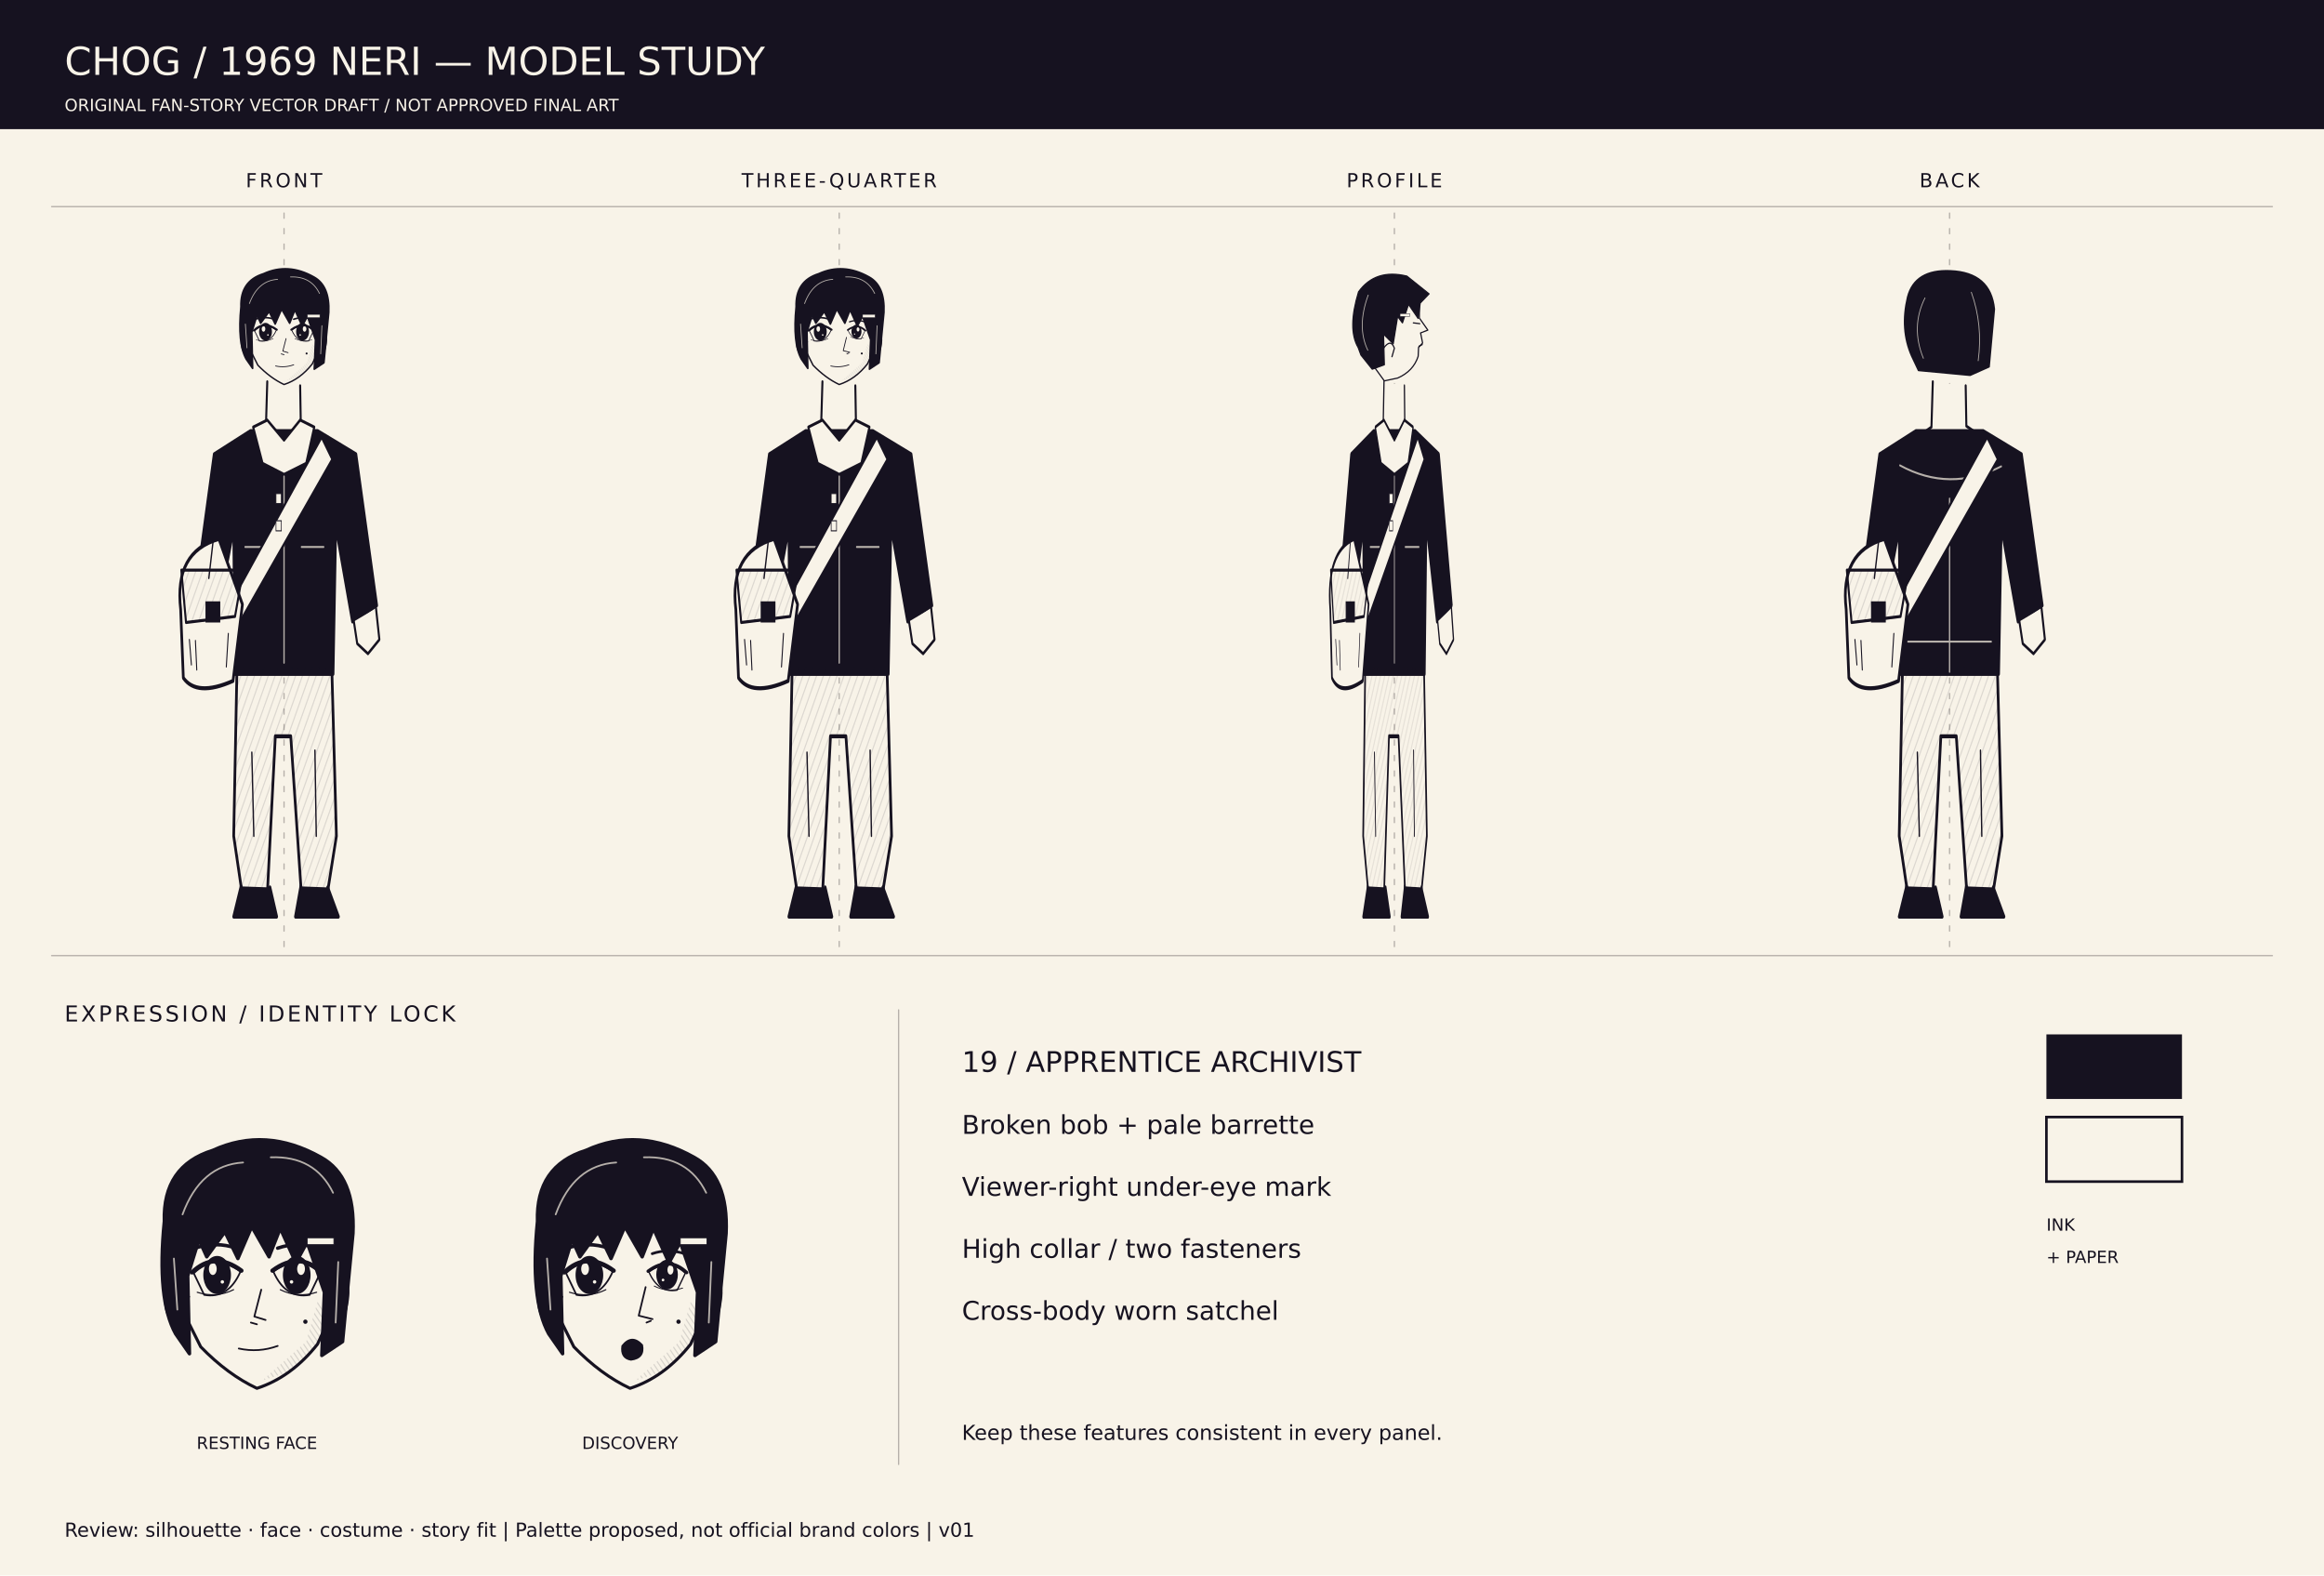
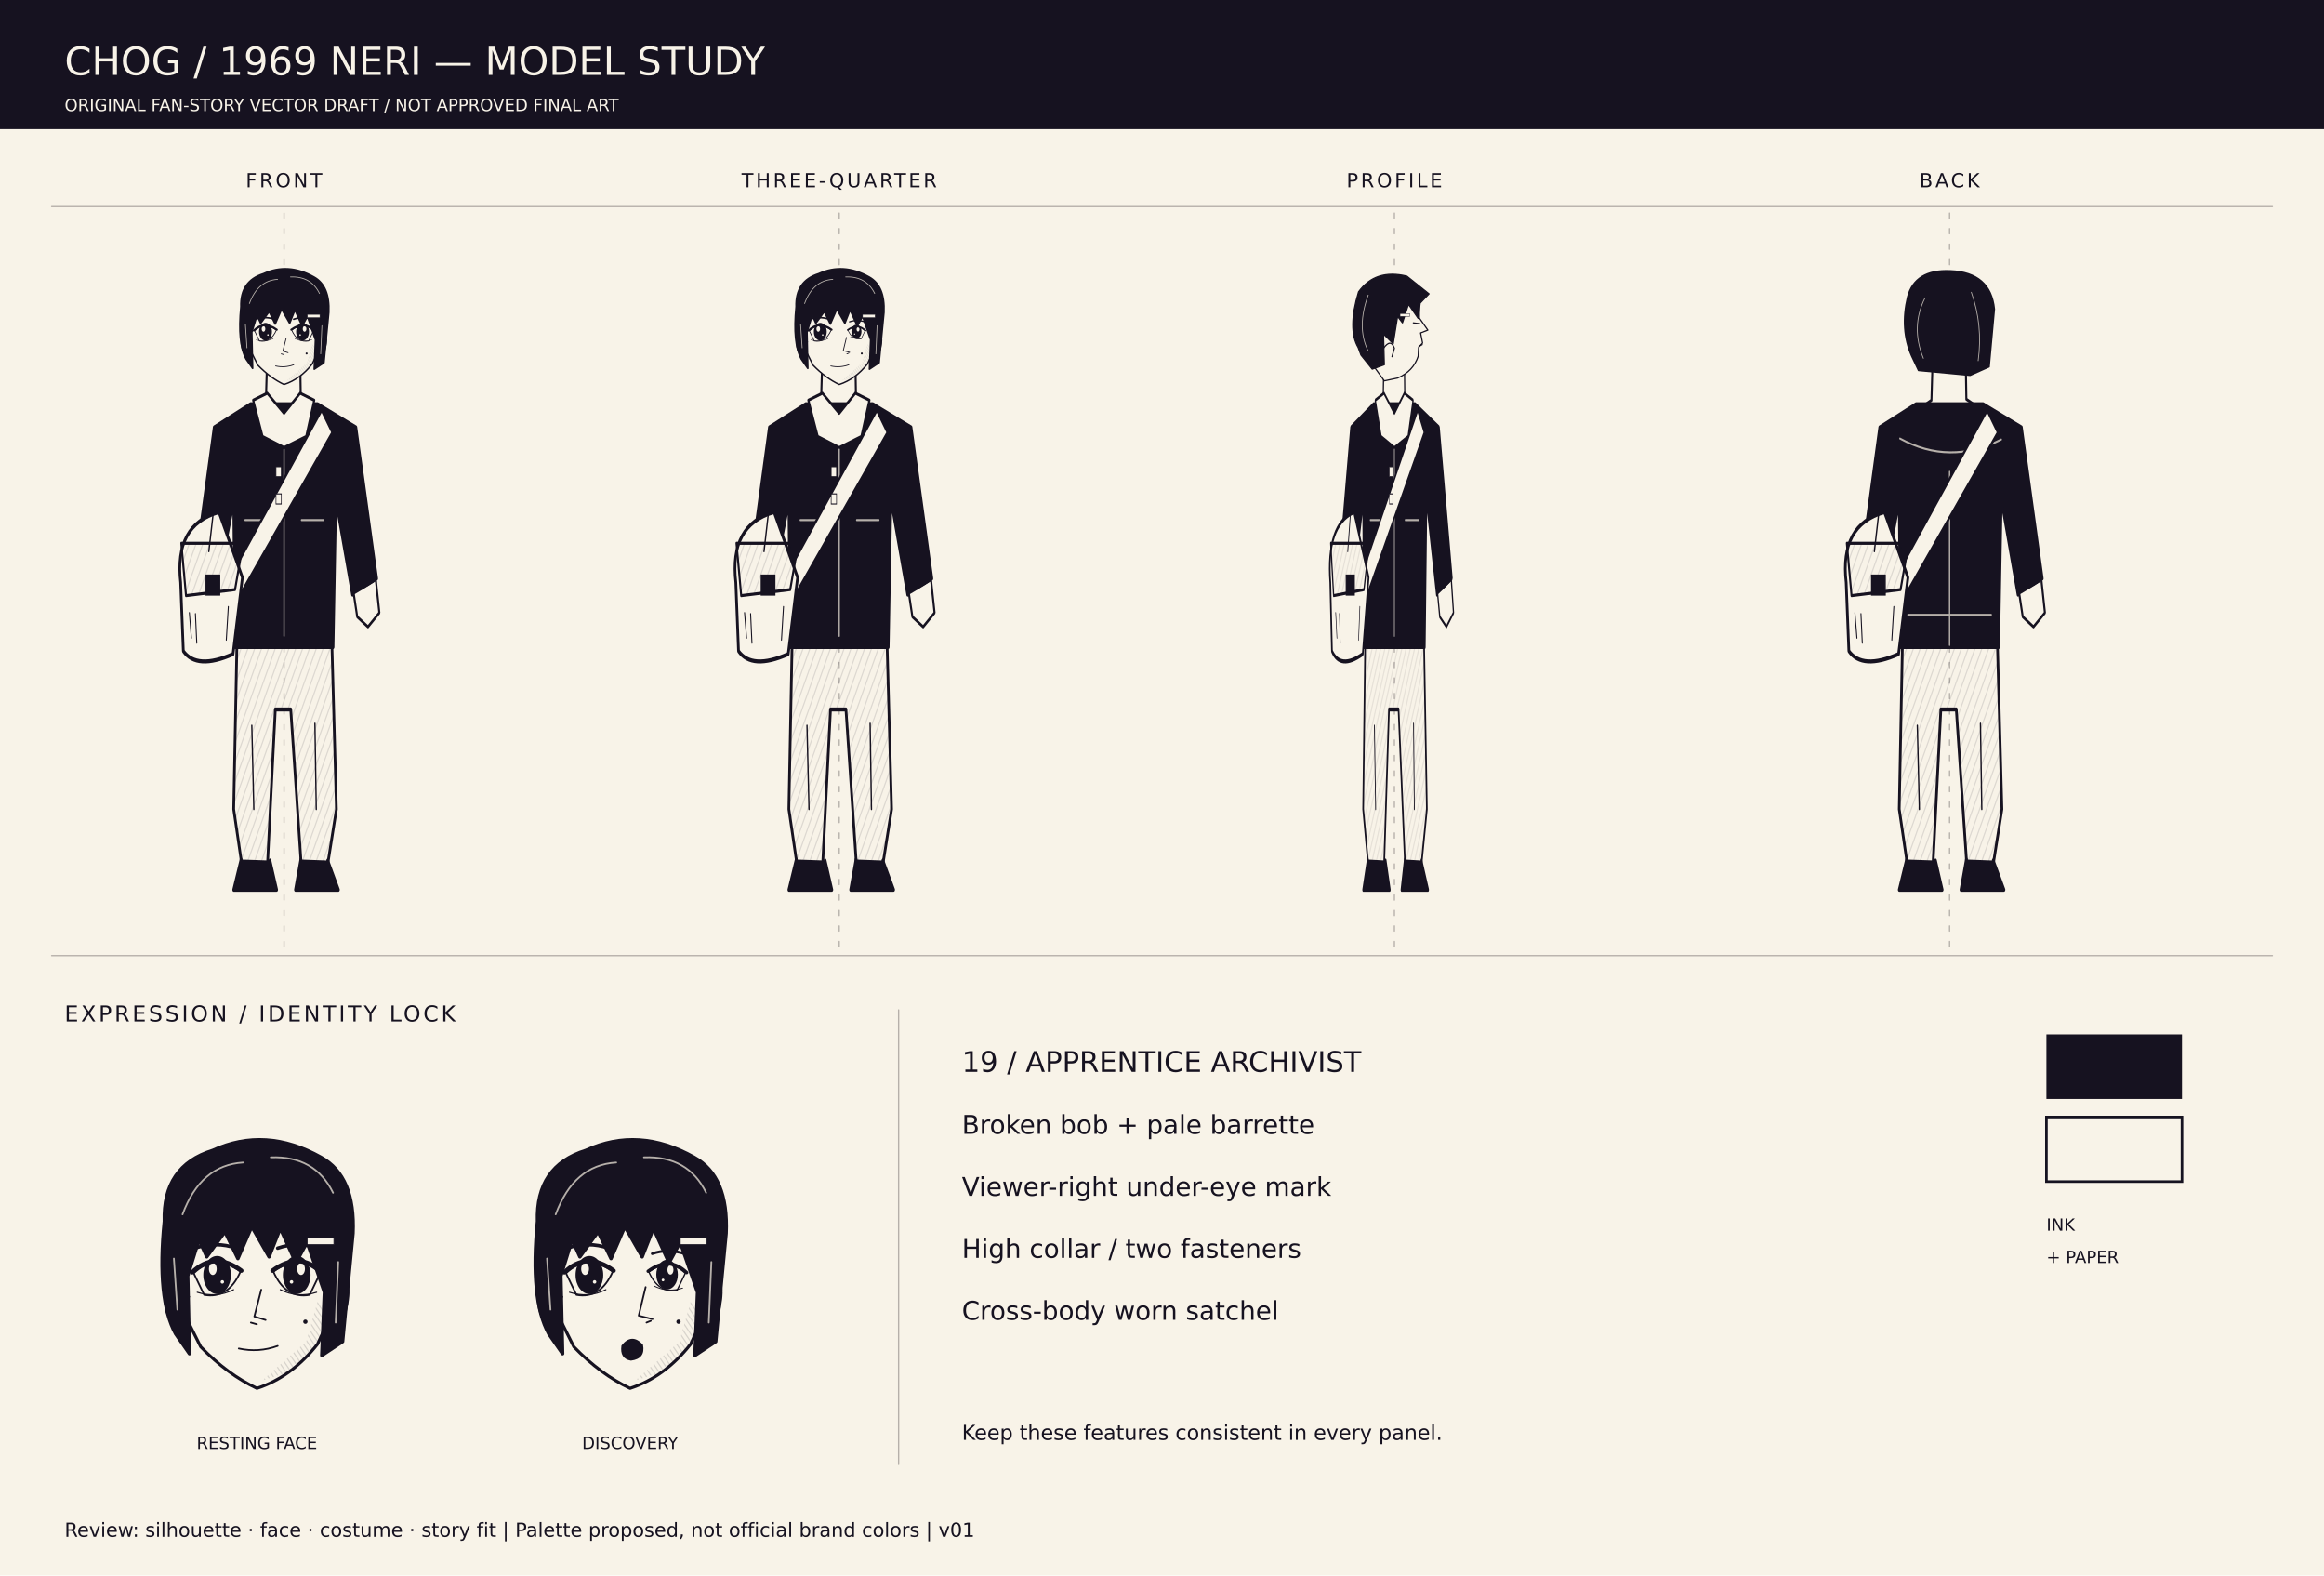
<svg xmlns="http://www.w3.org/2000/svg" width="1800" height="1220" viewBox="0 0 1800 1220" role="img" aria-labelledby="title desc">
  <defs>
    <pattern id="hatch" width="9" height="9" patternUnits="userSpaceOnUse" patternTransform="rotate(28)">
      <path d="M0 0V9" stroke="#161220" stroke-width="1" opacity=".35" />
    </pattern>
    <pattern id="dots" width="10" height="10" patternUnits="userSpaceOnUse">
      <circle cx="2" cy="2" r="1.2" fill="#161220" opacity=".28" />
    </pattern>
    <pattern id="fine" width="5" height="5" patternUnits="userSpaceOnUse" patternTransform="rotate(-34)">
      <path d="M0 0V5" stroke="#161220" stroke-width=".7" opacity=".5" />
    </pattern>
  </defs>
  <rect x="0" y="0" width="1800" height="1220" fill="#F8F3E8" stroke="#161220" stroke-width="0" />
  <rect x="0" y="0" width="1800" height="100" fill="#161220" stroke="#161220" stroke-width="0" />
  <text x="50" y="58" font-family="DejaVu Sans, sans-serif" font-size="30" fill="#F8F3E8">CHOG / 1969     NERI — MODEL STUDY</text>
  <text x="50" y="86" font-family="DejaVu Sans, sans-serif" font-size="13" fill="#F8F3E8">ORIGINAL FAN-STORY VECTOR DRAFT  /  NOT APPROVED FINAL ART</text>
  <path d="M40 160H1760 M40 740H1760" fill="none" stroke="#B6B0AA" stroke-width="1" stroke-linecap="round" stroke-linejoin="round" />
  <text x="220" y="145" font-family="DejaVu Sans, sans-serif" font-size="15" fill="#161220" text-anchor="middle" letter-spacing="2">FRONT</text>
  <path d="M220 165V735" fill="none" stroke="#B6B0AA" stroke-width="1" stroke-linecap="round" stroke-linejoin="round" stroke-dasharray="4 8" />
  <g transform="translate(220 260) scale(0.52)">
    <g transform="translate(0 -80) scale(1)">
-       <g transform="scale(1 1.5)">
+       <g transform="translate(0 -40) scale(1 1.5)">
        <path d="M-25 99 L-27 144 -63 161 0 199 62 160 25 143 24 103" fill="#F8F3E8" stroke="#161220" stroke-width="3" stroke-linecap="round" stroke-linejoin="round" />
        <path d="M-50 148 L-104 171 -135 323 -101 336 -75 244 -73 389 73 389 77 242 102 337 138 321 107 171 50 148Z" fill="#161220" stroke="#161220" stroke-width="4" stroke-linecap="round" stroke-linejoin="round" />
        <path d="M-70 380 L-75 550 -62 609 -25 609 -13 451 10 451 26 609 64 609 78 550 71 380Z" fill="url(#hatch)" stroke="#161220" stroke-width="4" stroke-linecap="round" stroke-linejoin="round" />
        <path d="M-64 600 L-75 630 -11 630 -21 601 M25 600 L17 630 81 630 65 601" fill="#161220" stroke="#161220" stroke-width="4" stroke-linecap="round" stroke-linejoin="round" />
        <path d="M-134 322 Q-150 333 -143 355 L-131 367 -119 356 -116 340 M104 337 L109 359 125 369 142 355 137 324" fill="#F8F3E8" stroke="#161220" stroke-width="3" stroke-linecap="round" stroke-linejoin="round" />
        <path d="M-46 144 L-32 180 0 191 33 180 45 144 24 137 0 157 -25 137Z" fill="#F8F3E8" stroke="#161220" stroke-width="3" stroke-linecap="round" stroke-linejoin="round" />
        <path d="M0 193 L0 378 M-58 263 L-24 263 M26 263 L59 263" fill="none" stroke="#B6B0AA" stroke-width="2" stroke-linecap="round" stroke-linejoin="round" />
        <path d="M56 154 L72 176 -85 360 -101 345Z" fill="#F8F3E8" stroke="#161220" stroke-width="3" stroke-linecap="round" stroke-linejoin="round" />
        <path d="M-97 255 Q-164 268 -154 325 L-150 393 Q-130 412 -76 396 L-62 320Z" fill="#F8F3E8" stroke="#161220" stroke-width="4" stroke-linecap="round" stroke-linejoin="round" />
        <path d="M-153 286 L-61 286 -73 332 -146 338Z" fill="url(#hatch)" stroke="#161220" stroke-width="3" stroke-linecap="round" stroke-linejoin="round" />
        <rect x="-116" y="318" width="20" height="19" fill="#161220" stroke="#161220" stroke-width="2" />
        <path d="M-141 355 L-138 380 M-132 356 L-130 385 M-83 349 L-86 382" fill="none" stroke="#161220" stroke-width="1.5" stroke-linecap="round" stroke-linejoin="round" />
        <rect x="-12" y="210" width="8" height="10" fill="#F8F3E8" stroke="#161220" stroke-width="1" />
        <rect x="-12" y="237" width="8" height="10" fill="#F8F3E8" stroke="#161220" stroke-width="1" />
        <path d="M-96 201 L-112 294 M98 207 L112 293 M-48 467 L-45 550 M46 465 L48 550" fill="none" stroke="#161220" stroke-width="2" stroke-linecap="round" stroke-linejoin="round" />
      </g>
      <g transform="translate(0 80) scale(0.6)">
        <path d="M-86 -83 Q-105 -26 -82 39 L-65 73 Q-34 105 0 121 Q40 108 70 70 L88 31 Q106 -35 83 -92 Q5 -145 -86 -83Z" fill="#F8F3E8" stroke="#161220" stroke-width="3.5" stroke-linecap="round" stroke-linejoin="round" />
        <path d="M-88 0 Q-112 -13 -105 28 Q-101 49 -81 48 M88 -1 Q112 -14 103 29 Q99 48 81 47" fill="#F8F3E8" stroke="#161220" stroke-width="3" stroke-linecap="round" stroke-linejoin="round" />
        <path d="M-95 -4 L-86 33 -78 15 M94 -6 L86 32 79 15" fill="none" stroke="#161220" stroke-width="1.4" stroke-linecap="round" stroke-linejoin="round" />
        <path d="M70 21 L57 67 6 112 40 101 70 71 86 33Z" fill="url(#fine)" stroke="#161220" stroke-width="0" stroke-linecap="round" stroke-linejoin="round" />
        <g transform="translate(-45 -12) scale(1)">
          <g transform="scale(1 1)">
            <path d="M-28 0 Q-4 -23 26 -2 Q12 30 -16 25Z" fill="#F8F3E8" stroke="#161220" stroke-width="2" stroke-linecap="round" stroke-linejoin="round" />
            <ellipse cx="-1" cy="2" rx="16" ry="22" fill="#161220" stroke="#161220" stroke-width="0" />
            <ellipse cx="-6" cy="-5" rx="4.5" ry="7" fill="#F8F3E8" stroke="#161220" stroke-width="0" />
            <ellipse cx="5" cy="10" rx="2" ry="2" fill="#F8F3E8" stroke="#161220" stroke-width="0" />
            <path d="M-30 -1 Q-4 -26 27 -3" fill="none" stroke="#161220" stroke-width="5" stroke-linecap="round" stroke-linejoin="round" />
            <path d="M-24 22 Q-2 29 18 19" fill="none" stroke="#161220" stroke-width="1.3" stroke-linecap="round" stroke-linejoin="round" />
            <path d="M-27 -29 Q-2 -37 21 -29" fill="none" stroke="#161220" stroke-width="4" stroke-linecap="round" stroke-linejoin="round" />
          </g>
        </g>
        <g transform="translate(45 -12) scale(1)">
          <g transform="translate(0 0) scale(1)">
            <g transform="scale(-1 1)">
              <path d="M-28 0 Q-4 -23 26 -2 Q12 30 -16 25Z" fill="#F8F3E8" stroke="#161220" stroke-width="2" stroke-linecap="round" stroke-linejoin="round" />
              <ellipse cx="-1" cy="2" rx="16" ry="22" fill="#161220" stroke="#161220" stroke-width="0" />
              <ellipse cx="-6" cy="-5" rx="4.5" ry="7" fill="#F8F3E8" stroke="#161220" stroke-width="0" />
              <ellipse cx="5" cy="10" rx="2" ry="2" fill="#F8F3E8" stroke="#161220" stroke-width="0" />
              <path d="M-30 -1 Q-4 -26 27 -3" fill="none" stroke="#161220" stroke-width="5" stroke-linecap="round" stroke-linejoin="round" />
              <path d="M-24 22 Q-2 29 18 19" fill="none" stroke="#161220" stroke-width="1.3" stroke-linecap="round" stroke-linejoin="round" />
              <path d="M-27 -29 Q-2 -37 21 -29" fill="none" stroke="#161220" stroke-width="4" stroke-linecap="round" stroke-linejoin="round" />
            </g>
          </g>
        </g>
        <path d="M5 7 L-3 38 10 42 M-7 45 L0 47" fill="none" stroke="#161220" stroke-width="2" stroke-linecap="round" stroke-linejoin="round" />
        <path d="M-21 75 Q2 80 24 72" fill="none" stroke="#161220" stroke-width="2" stroke-linecap="round" stroke-linejoin="round" />
        <ellipse cx="56" cy="44" rx="2.5" ry="2.5" fill="#161220" stroke="#161220" stroke-width="0" />
        <path d="M-94 58 Q-116 18 -107 -72 Q-109 -136 -51 -154 Q10 -182 74 -146 Q114 -124 111 -58 L99 67 75 83 78 10 58 -48 45 -24 27 -64 14 -31 -6 -66 -22 -29 -37 -60 -58 -31 -67 -51 -80 -9 -78 81Z" fill="#161220" stroke="#161220" stroke-width="4" stroke-linecap="round" stroke-linejoin="round" />
        <path d="M-86 -80 Q-65 -137 -16 -140 M16 -146 Q67 -148 88 -105 M-96 -29 L-92 30 M94 -25 L91 45" fill="none" stroke="#B6B0AA" stroke-width="2" stroke-linecap="round" stroke-linejoin="round" />
        <rect x="58" y="-53" width="31" height="8" fill="#F8F3E8" stroke="#161220" stroke-width="1" />
      </g>
    </g>
  </g>
  <text x="650" y="145" font-family="DejaVu Sans, sans-serif" font-size="15" fill="#161220" text-anchor="middle" letter-spacing="2">THREE-QUARTER</text>
  <path d="M650 165V735" fill="none" stroke="#B6B0AA" stroke-width="1" stroke-linecap="round" stroke-linejoin="round" stroke-dasharray="4 8" />
  <g transform="translate(650 260) scale(0.52)">
    <g transform="translate(0 -80) scale(1)">
-       <g transform="scale(1 1.5)">
+       <g transform="translate(0 -40) scale(1 1.5)">
        <path d="M-25 99 L-27 144 -63 161 0 199 62 160 25 143 24 103" fill="#F8F3E8" stroke="#161220" stroke-width="3" stroke-linecap="round" stroke-linejoin="round" />
        <path d="M-50 148 L-104 171 -135 323 -101 336 -75 244 -73 389 73 389 77 242 102 337 138 321 107 171 50 148Z" fill="#161220" stroke="#161220" stroke-width="4" stroke-linecap="round" stroke-linejoin="round" />
        <path d="M-70 380 L-75 550 -62 609 -25 609 -13 451 10 451 26 609 64 609 78 550 71 380Z" fill="url(#hatch)" stroke="#161220" stroke-width="4" stroke-linecap="round" stroke-linejoin="round" />
        <path d="M-64 600 L-75 630 -11 630 -21 601 M25 600 L17 630 81 630 65 601" fill="#161220" stroke="#161220" stroke-width="4" stroke-linecap="round" stroke-linejoin="round" />
        <path d="M-134 322 Q-150 333 -143 355 L-131 367 -119 356 -116 340 M104 337 L109 359 125 369 142 355 137 324" fill="#F8F3E8" stroke="#161220" stroke-width="3" stroke-linecap="round" stroke-linejoin="round" />
        <path d="M-46 144 L-32 180 0 191 33 180 45 144 24 137 0 157 -25 137Z" fill="#F8F3E8" stroke="#161220" stroke-width="3" stroke-linecap="round" stroke-linejoin="round" />
        <path d="M0 193 L0 378 M-58 263 L-24 263 M26 263 L59 263" fill="none" stroke="#B6B0AA" stroke-width="2" stroke-linecap="round" stroke-linejoin="round" />
        <path d="M56 154 L72 176 -85 360 -101 345Z" fill="#F8F3E8" stroke="#161220" stroke-width="3" stroke-linecap="round" stroke-linejoin="round" />
        <path d="M-97 255 Q-164 268 -154 325 L-150 393 Q-130 412 -76 396 L-62 320Z" fill="#F8F3E8" stroke="#161220" stroke-width="4" stroke-linecap="round" stroke-linejoin="round" />
        <path d="M-153 286 L-61 286 -73 332 -146 338Z" fill="url(#hatch)" stroke="#161220" stroke-width="3" stroke-linecap="round" stroke-linejoin="round" />
        <rect x="-116" y="318" width="20" height="19" fill="#161220" stroke="#161220" stroke-width="2" />
        <path d="M-141 355 L-138 380 M-132 356 L-130 385 M-83 349 L-86 382" fill="none" stroke="#161220" stroke-width="1.5" stroke-linecap="round" stroke-linejoin="round" />
        <rect x="-12" y="210" width="8" height="10" fill="#F8F3E8" stroke="#161220" stroke-width="1" />
        <rect x="-12" y="237" width="8" height="10" fill="#F8F3E8" stroke="#161220" stroke-width="1" />
        <path d="M-96 201 L-112 294 M98 207 L112 293 M-48 467 L-45 550 M46 465 L48 550" fill="none" stroke="#161220" stroke-width="2" stroke-linecap="round" stroke-linejoin="round" />
      </g>
      <g transform="translate(0 80) scale(0.6)">
        <path d="M-86 -83 Q-105 -26 -82 39 L-65 73 Q-34 105 0 121 Q40 108 70 70 L88 31 Q106 -35 83 -92 Q5 -145 -86 -83Z" fill="#F8F3E8" stroke="#161220" stroke-width="3.5" stroke-linecap="round" stroke-linejoin="round" />
        <path d="M-88 0 Q-112 -13 -105 28 Q-101 49 -81 48 M88 -1 Q112 -14 103 29 Q99 48 81 47" fill="#F8F3E8" stroke="#161220" stroke-width="3" stroke-linecap="round" stroke-linejoin="round" />
        <path d="M-95 -4 L-86 33 -78 15 M94 -6 L86 32 79 15" fill="none" stroke="#161220" stroke-width="1.4" stroke-linecap="round" stroke-linejoin="round" />
        <path d="M70 21 L57 67 6 112 40 101 70 71 86 33Z" fill="url(#fine)" stroke="#161220" stroke-width="0" stroke-linecap="round" stroke-linejoin="round" />
        <g transform="translate(-46 -12) scale(1)">
          <g transform="scale(1 1)">
            <path d="M-28 0 Q-4 -23 26 -2 Q12 30 -16 25Z" fill="#F8F3E8" stroke="#161220" stroke-width="2" stroke-linecap="round" stroke-linejoin="round" />
            <ellipse cx="-1" cy="2" rx="16" ry="22" fill="#161220" stroke="#161220" stroke-width="0" />
            <ellipse cx="-6" cy="-5" rx="4.5" ry="7" fill="#F8F3E8" stroke="#161220" stroke-width="0" />
            <ellipse cx="5" cy="10" rx="2" ry="2" fill="#F8F3E8" stroke="#161220" stroke-width="0" />
            <path d="M-30 -1 Q-4 -26 27 -3" fill="none" stroke="#161220" stroke-width="5" stroke-linecap="round" stroke-linejoin="round" />
            <path d="M-24 22 Q-2 29 18 19" fill="none" stroke="#161220" stroke-width="1.3" stroke-linecap="round" stroke-linejoin="round" />
            <path d="M-27 -29 Q-2 -37 21 -29" fill="none" stroke="#161220" stroke-width="4" stroke-linecap="round" stroke-linejoin="round" />
          </g>
        </g>
        <g transform="translate(42 -12) scale(0.78)">
          <g transform="translate(0 0) scale(1)">
            <g transform="scale(-1 1)">
              <path d="M-28 0 Q-4 -23 26 -2 Q12 30 -16 25Z" fill="#F8F3E8" stroke="#161220" stroke-width="2" stroke-linecap="round" stroke-linejoin="round" />
              <ellipse cx="-1" cy="2" rx="16" ry="22" fill="#161220" stroke="#161220" stroke-width="0" />
              <ellipse cx="-6" cy="-5" rx="4.5" ry="7" fill="#F8F3E8" stroke="#161220" stroke-width="0" />
              <ellipse cx="5" cy="10" rx="2" ry="2" fill="#F8F3E8" stroke="#161220" stroke-width="0" />
              <path d="M-30 -1 Q-4 -26 27 -3" fill="none" stroke="#161220" stroke-width="5" stroke-linecap="round" stroke-linejoin="round" />
              <path d="M-24 22 Q-2 29 18 19" fill="none" stroke="#161220" stroke-width="1.3" stroke-linecap="round" stroke-linejoin="round" />
              <path d="M-27 -29 Q-2 -37 21 -29" fill="none" stroke="#161220" stroke-width="4" stroke-linecap="round" stroke-linejoin="round" />
            </g>
          </g>
        </g>
        <path d="M18 4 L10 37 26 41 M19 45 L24 43" fill="none" stroke="#161220" stroke-width="2" stroke-linecap="round" stroke-linejoin="round" />
        <path d="M-21 75 Q2 80 24 72" fill="none" stroke="#161220" stroke-width="2" stroke-linecap="round" stroke-linejoin="round" />
        <ellipse cx="56" cy="44" rx="2.5" ry="2.5" fill="#161220" stroke="#161220" stroke-width="0" />
        <path d="M-94 58 Q-116 18 -107 -72 Q-109 -136 -51 -154 Q10 -182 74 -146 Q114 -124 111 -58 L99 67 75 83 78 10 58 -48 45 -24 27 -64 14 -31 -6 -66 -22 -29 -37 -60 -58 -31 -67 -51 -80 -9 -78 81Z" fill="#161220" stroke="#161220" stroke-width="4" stroke-linecap="round" stroke-linejoin="round" />
        <path d="M-86 -80 Q-65 -137 -16 -140 M16 -146 Q67 -148 88 -105 M-96 -29 L-92 30 M94 -25 L91 45" fill="none" stroke="#B6B0AA" stroke-width="2" stroke-linecap="round" stroke-linejoin="round" />
        <rect x="58" y="-53" width="31" height="8" fill="#F8F3E8" stroke="#161220" stroke-width="1" />
      </g>
    </g>
  </g>
  <text x="1080" y="145" font-family="DejaVu Sans, sans-serif" font-size="15" fill="#161220" text-anchor="middle" letter-spacing="2">PROFILE</text>
  <path d="M1080 165V735" fill="none" stroke="#B6B0AA" stroke-width="1" stroke-linecap="round" stroke-linejoin="round" stroke-dasharray="4 8" />
  <g transform="translate(1080 260) scale(0.52)">
    <g transform="translate(0 -80) scale(1)">
-       <g transform="scale(0.62 1.5)">
+       <g transform="translate(0 -40) scale(0.62 1.5)">
        <path d="M-25 99 L-27 144 -63 161 0 199 62 160 25 143 24 103" fill="#F8F3E8" stroke="#161220" stroke-width="3" stroke-linecap="round" stroke-linejoin="round" />
        <path d="M-50 148 L-104 171 -135 323 -101 336 -75 244 -73 389 73 389 77 242 102 337 138 321 107 171 50 148Z" fill="#161220" stroke="#161220" stroke-width="4" stroke-linecap="round" stroke-linejoin="round" />
        <path d="M-70 380 L-75 550 -62 609 -25 609 -13 451 10 451 26 609 64 609 78 550 71 380Z" fill="url(#hatch)" stroke="#161220" stroke-width="4" stroke-linecap="round" stroke-linejoin="round" />
        <path d="M-64 600 L-75 630 -11 630 -21 601 M25 600 L17 630 81 630 65 601" fill="#161220" stroke="#161220" stroke-width="4" stroke-linecap="round" stroke-linejoin="round" />
        <path d="M-134 322 Q-150 333 -143 355 L-131 367 -119 356 -116 340 M104 337 L109 359 125 369 142 355 137 324" fill="#F8F3E8" stroke="#161220" stroke-width="3" stroke-linecap="round" stroke-linejoin="round" />
        <path d="M-46 144 L-32 180 0 191 33 180 45 144 24 137 0 157 -25 137Z" fill="#F8F3E8" stroke="#161220" stroke-width="3" stroke-linecap="round" stroke-linejoin="round" />
        <path d="M0 193 L0 378 M-58 263 L-24 263 M26 263 L59 263" fill="none" stroke="#B6B0AA" stroke-width="2" stroke-linecap="round" stroke-linejoin="round" />
        <path d="M56 154 L72 176 -85 360 -101 345Z" fill="#F8F3E8" stroke="#161220" stroke-width="3" stroke-linecap="round" stroke-linejoin="round" />
        <path d="M-97 255 Q-164 268 -154 325 L-150 393 Q-130 412 -76 396 L-62 320Z" fill="#F8F3E8" stroke="#161220" stroke-width="4" stroke-linecap="round" stroke-linejoin="round" />
        <path d="M-153 286 L-61 286 -73 332 -146 338Z" fill="url(#hatch)" stroke="#161220" stroke-width="3" stroke-linecap="round" stroke-linejoin="round" />
        <rect x="-116" y="318" width="20" height="19" fill="#161220" stroke="#161220" stroke-width="2" />
        <path d="M-141 355 L-138 380 M-132 356 L-130 385 M-83 349 L-86 382" fill="none" stroke="#161220" stroke-width="1.5" stroke-linecap="round" stroke-linejoin="round" />
        <rect x="-12" y="210" width="8" height="10" fill="#F8F3E8" stroke="#161220" stroke-width="1" />
        <rect x="-12" y="237" width="8" height="10" fill="#F8F3E8" stroke="#161220" stroke-width="1" />
        <path d="M-96 201 L-112 294 M98 207 L112 293 M-48 467 L-45 550 M46 465 L48 550" fill="none" stroke="#161220" stroke-width="2" stroke-linecap="round" stroke-linejoin="round" />
      </g>
      <g transform="translate(0 80) scale(0.6)">
        <path d="M-43 -119 Q39 -133 62 -85 L62 -44 83 -14 65 -7 70 18 60 29 59 51 Q47 88 8 105 L-25 112 -67 54 -84 -31Z" fill="#F8F3E8" stroke="#161220" stroke-width="3" stroke-linecap="round" stroke-linejoin="round" />
        <path d="M-90 29 Q-117 -17 -89 -109 Q-47 -167 31 -148 L86 -104 64 -81 59 -43 35 -78 20 -32 8 -48 -3 20 -27 -4 -25 72 -55 83 -83 48Z" fill="#161220" stroke="#161220" stroke-width="3" stroke-linecap="round" stroke-linejoin="round" />
        <path d="M47 -32 L63 -30 M61 26 L69 22 M-27 31 Q-9 6 0 31 L-6 52" fill="none" stroke="#161220" stroke-width="3" stroke-linecap="round" stroke-linejoin="round" />
        <path d="M-65 -101 Q-94 -22 -66 36" fill="none" stroke="#B6B0AA" stroke-width="2" stroke-linecap="round" stroke-linejoin="round" />
        <rect x="14" y="-55" width="24" height="7" fill="#F8F3E8" stroke="#161220" stroke-width="1" />
      </g>
    </g>
  </g>
  <text x="1510" y="145" font-family="DejaVu Sans, sans-serif" font-size="15" fill="#161220" text-anchor="middle" letter-spacing="2">BACK</text>
  <path d="M1510 165V735" fill="none" stroke="#B6B0AA" stroke-width="1" stroke-linecap="round" stroke-linejoin="round" stroke-dasharray="4 8" />
  <g transform="translate(1510 260) scale(0.52)">
    <g transform="translate(0 -80) scale(1)">
-       <g transform="scale(1 1.5)">
+       <g transform="translate(0 -40) scale(1 1.5)">
        <path d="M-25 99 L-27 144 -63 161 0 199 62 160 25 143 24 103" fill="#F8F3E8" stroke="#161220" stroke-width="3" stroke-linecap="round" stroke-linejoin="round" />
        <path d="M-50 148 L-104 171 -135 323 -101 336 -75 244 -73 389 73 389 77 242 102 337 138 321 107 171 50 148Z" fill="#161220" stroke="#161220" stroke-width="4" stroke-linecap="round" stroke-linejoin="round" />
        <path d="M-70 380 L-75 550 -62 609 -25 609 -13 451 10 451 26 609 64 609 78 550 71 380Z" fill="url(#hatch)" stroke="#161220" stroke-width="4" stroke-linecap="round" stroke-linejoin="round" />
        <path d="M-64 600 L-75 630 -11 630 -21 601 M25 600 L17 630 81 630 65 601" fill="#161220" stroke="#161220" stroke-width="4" stroke-linecap="round" stroke-linejoin="round" />
        <path d="M-134 322 Q-150 333 -143 355 L-131 367 -119 356 -116 340 M104 337 L109 359 125 369 142 355 137 324" fill="#F8F3E8" stroke="#161220" stroke-width="3" stroke-linecap="round" stroke-linejoin="round" />
        <path d="M-74 182 Q0 209 77 183 M0 215 L0 387 M-62 357 L62 357" fill="none" stroke="#B6B0AA" stroke-width="2" stroke-linecap="round" stroke-linejoin="round" />
        <path d="M56 154 L72 176 -85 360 -101 345Z" fill="#F8F3E8" stroke="#161220" stroke-width="3" stroke-linecap="round" stroke-linejoin="round" />
        <path d="M-97 255 Q-164 268 -154 325 L-150 393 Q-130 412 -76 396 L-62 320Z" fill="#F8F3E8" stroke="#161220" stroke-width="4" stroke-linecap="round" stroke-linejoin="round" />
        <path d="M-153 286 L-61 286 -73 332 -146 338Z" fill="url(#hatch)" stroke="#161220" stroke-width="3" stroke-linecap="round" stroke-linejoin="round" />
        <rect x="-116" y="318" width="20" height="19" fill="#161220" stroke="#161220" stroke-width="2" />
        <path d="M-141 355 L-138 380 M-132 356 L-130 385 M-83 349 L-86 382" fill="none" stroke="#161220" stroke-width="1.5" stroke-linecap="round" stroke-linejoin="round" />
        <path d="M-96 201 L-112 294 M98 207 L112 293 M-48 467 L-45 550 M46 465 L48 550" fill="none" stroke="#161220" stroke-width="2" stroke-linecap="round" stroke-linejoin="round" />
      </g>
      <g transform="translate(0 80) scale(0.6)">
        <path d="M-94 50 Q-123 -16 -104 -96 Q-86 -165 2 -161 Q102 -157 111 -66 L98 77 51 98 -77 86Z" fill="#161220" stroke="#161220" stroke-width="4" stroke-linecap="round" stroke-linejoin="round" />
        <path d="M-61 -94 Q-97 -22 -65 56 M54 -108 Q83 -27 71 62" fill="none" stroke="#B6B0AA" stroke-width="2" stroke-linecap="round" stroke-linejoin="round" />
      </g>
    </g>
  </g>
  <text x="50" y="791" font-family="DejaVu Sans, sans-serif" font-size="17" fill="#161220" letter-spacing="2">EXPRESSION / IDENTITY LOCK</text>
  <g transform="translate(199 994) scale(0.67)">
    <path d="M-86 -83 Q-105 -26 -82 39 L-65 73 Q-34 105 0 121 Q40 108 70 70 L88 31 Q106 -35 83 -92 Q5 -145 -86 -83Z" fill="#F8F3E8" stroke="#161220" stroke-width="3.5" stroke-linecap="round" stroke-linejoin="round" />
    <path d="M-88 0 Q-112 -13 -105 28 Q-101 49 -81 48 M88 -1 Q112 -14 103 29 Q99 48 81 47" fill="#F8F3E8" stroke="#161220" stroke-width="3" stroke-linecap="round" stroke-linejoin="round" />
    <path d="M-95 -4 L-86 33 -78 15 M94 -6 L86 32 79 15" fill="none" stroke="#161220" stroke-width="1.4" stroke-linecap="round" stroke-linejoin="round" />
    <path d="M70 21 L57 67 6 112 40 101 70 71 86 33Z" fill="url(#fine)" stroke="#161220" stroke-width="0" stroke-linecap="round" stroke-linejoin="round" />
    <g transform="translate(-45 -12) scale(1)">
      <g transform="scale(1 1)">
        <path d="M-28 0 Q-4 -23 26 -2 Q12 30 -16 25Z" fill="#F8F3E8" stroke="#161220" stroke-width="2" stroke-linecap="round" stroke-linejoin="round" />
        <ellipse cx="-1" cy="2" rx="16" ry="22" fill="#161220" stroke="#161220" stroke-width="0" />
        <ellipse cx="-6" cy="-5" rx="4.5" ry="7" fill="#F8F3E8" stroke="#161220" stroke-width="0" />
        <ellipse cx="5" cy="10" rx="2" ry="2" fill="#F8F3E8" stroke="#161220" stroke-width="0" />
        <path d="M-30 -1 Q-4 -26 27 -3" fill="none" stroke="#161220" stroke-width="5" stroke-linecap="round" stroke-linejoin="round" />
        <path d="M-24 22 Q-2 29 18 19" fill="none" stroke="#161220" stroke-width="1.3" stroke-linecap="round" stroke-linejoin="round" />
        <path d="M-27 -29 Q-2 -37 21 -29" fill="none" stroke="#161220" stroke-width="4" stroke-linecap="round" stroke-linejoin="round" />
      </g>
    </g>
    <g transform="translate(45 -12) scale(1)">
      <g transform="translate(0 0) scale(1)">
        <g transform="scale(-1 1)">
          <path d="M-28 0 Q-4 -23 26 -2 Q12 30 -16 25Z" fill="#F8F3E8" stroke="#161220" stroke-width="2" stroke-linecap="round" stroke-linejoin="round" />
          <ellipse cx="-1" cy="2" rx="16" ry="22" fill="#161220" stroke="#161220" stroke-width="0" />
          <ellipse cx="-6" cy="-5" rx="4.5" ry="7" fill="#F8F3E8" stroke="#161220" stroke-width="0" />
          <ellipse cx="5" cy="10" rx="2" ry="2" fill="#F8F3E8" stroke="#161220" stroke-width="0" />
          <path d="M-30 -1 Q-4 -26 27 -3" fill="none" stroke="#161220" stroke-width="5" stroke-linecap="round" stroke-linejoin="round" />
          <path d="M-24 22 Q-2 29 18 19" fill="none" stroke="#161220" stroke-width="1.3" stroke-linecap="round" stroke-linejoin="round" />
          <path d="M-27 -29 Q-2 -37 21 -29" fill="none" stroke="#161220" stroke-width="4" stroke-linecap="round" stroke-linejoin="round" />
        </g>
      </g>
    </g>
    <path d="M5 7 L-3 38 10 42 M-7 45 L0 47" fill="none" stroke="#161220" stroke-width="2" stroke-linecap="round" stroke-linejoin="round" />
    <path d="M-21 75 Q2 80 24 72" fill="none" stroke="#161220" stroke-width="2" stroke-linecap="round" stroke-linejoin="round" />
    <ellipse cx="56" cy="44" rx="2.5" ry="2.5" fill="#161220" stroke="#161220" stroke-width="0" />
    <path d="M-94 58 Q-116 18 -107 -72 Q-109 -136 -51 -154 Q10 -182 74 -146 Q114 -124 111 -58 L99 67 75 83 78 10 58 -48 45 -24 27 -64 14 -31 -6 -66 -22 -29 -37 -60 -58 -31 -67 -51 -80 -9 -78 81Z" fill="#161220" stroke="#161220" stroke-width="4" stroke-linecap="round" stroke-linejoin="round" />
    <path d="M-86 -80 Q-65 -137 -16 -140 M16 -146 Q67 -148 88 -105 M-96 -29 L-92 30 M94 -25 L91 45" fill="none" stroke="#B6B0AA" stroke-width="2" stroke-linecap="round" stroke-linejoin="round" />
    <rect x="58" y="-53" width="31" height="8" fill="#F8F3E8" stroke="#161220" stroke-width="1" />
  </g>
  <g transform="translate(488 994) scale(0.67)">
    <path d="M-86 -83 Q-105 -26 -82 39 L-65 73 Q-34 105 0 121 Q40 108 70 70 L88 31 Q106 -35 83 -92 Q5 -145 -86 -83Z" fill="#F8F3E8" stroke="#161220" stroke-width="3.5" stroke-linecap="round" stroke-linejoin="round" />
    <path d="M-88 0 Q-112 -13 -105 28 Q-101 49 -81 48 M88 -1 Q112 -14 103 29 Q99 48 81 47" fill="#F8F3E8" stroke="#161220" stroke-width="3" stroke-linecap="round" stroke-linejoin="round" />
    <path d="M-95 -4 L-86 33 -78 15 M94 -6 L86 32 79 15" fill="none" stroke="#161220" stroke-width="1.4" stroke-linecap="round" stroke-linejoin="round" />
    <path d="M70 21 L57 67 6 112 40 101 70 71 86 33Z" fill="url(#fine)" stroke="#161220" stroke-width="0" stroke-linecap="round" stroke-linejoin="round" />
    <g transform="translate(-46 -12) scale(1)">
      <g transform="scale(1 1)">
        <path d="M-28 0 Q-4 -23 26 -2 Q12 30 -16 25Z" fill="#F8F3E8" stroke="#161220" stroke-width="2" stroke-linecap="round" stroke-linejoin="round" />
        <ellipse cx="-1" cy="2" rx="16" ry="22" fill="#161220" stroke="#161220" stroke-width="0" />
        <ellipse cx="-6" cy="-5" rx="4.5" ry="7" fill="#F8F3E8" stroke="#161220" stroke-width="0" />
        <ellipse cx="5" cy="10" rx="2" ry="2" fill="#F8F3E8" stroke="#161220" stroke-width="0" />
        <path d="M-30 -1 Q-4 -26 27 -3" fill="none" stroke="#161220" stroke-width="5" stroke-linecap="round" stroke-linejoin="round" />
        <path d="M-24 22 Q-2 29 18 19" fill="none" stroke="#161220" stroke-width="1.3" stroke-linecap="round" stroke-linejoin="round" />
        <path d="M-27 -29 Q-2 -37 21 -29" fill="none" stroke="#161220" stroke-width="4" stroke-linecap="round" stroke-linejoin="round" />
      </g>
    </g>
    <g transform="translate(42 -12) scale(0.78)">
      <g transform="translate(0 0) scale(1)">
        <g transform="scale(-1 1)">
          <path d="M-28 0 Q-4 -23 26 -2 Q12 30 -16 25Z" fill="#F8F3E8" stroke="#161220" stroke-width="2" stroke-linecap="round" stroke-linejoin="round" />
          <ellipse cx="-1" cy="2" rx="16" ry="22" fill="#161220" stroke="#161220" stroke-width="0" />
          <ellipse cx="-6" cy="-5" rx="4.5" ry="7" fill="#F8F3E8" stroke="#161220" stroke-width="0" />
          <ellipse cx="5" cy="10" rx="2" ry="2" fill="#F8F3E8" stroke="#161220" stroke-width="0" />
          <path d="M-30 -1 Q-4 -26 27 -3" fill="none" stroke="#161220" stroke-width="5" stroke-linecap="round" stroke-linejoin="round" />
          <path d="M-24 22 Q-2 29 18 19" fill="none" stroke="#161220" stroke-width="1.3" stroke-linecap="round" stroke-linejoin="round" />
          <path d="M-27 -29 Q-2 -37 21 -29" fill="none" stroke="#161220" stroke-width="4" stroke-linecap="round" stroke-linejoin="round" />
        </g>
      </g>
    </g>
    <path d="M18 4 L10 37 26 41 M19 45 L24 43" fill="none" stroke="#161220" stroke-width="2" stroke-linecap="round" stroke-linejoin="round" />
    <path d="M-9 72 Q2 58 14 71 Q17 86 1 88 Q-11 86 -9 72Z" fill="#161220" stroke="#161220" stroke-width="2" stroke-linecap="round" stroke-linejoin="round" />
    <ellipse cx="56" cy="44" rx="2.5" ry="2.5" fill="#161220" stroke="#161220" stroke-width="0" />
    <path d="M-94 58 Q-116 18 -107 -72 Q-109 -136 -51 -154 Q10 -182 74 -146 Q114 -124 111 -58 L99 67 75 83 78 10 58 -48 45 -24 27 -64 14 -31 -6 -66 -22 -29 -37 -60 -58 -31 -67 -51 -80 -9 -78 81Z" fill="#161220" stroke="#161220" stroke-width="4" stroke-linecap="round" stroke-linejoin="round" />
    <path d="M-86 -80 Q-65 -137 -16 -140 M16 -146 Q67 -148 88 -105 M-96 -29 L-92 30 M94 -25 L91 45" fill="none" stroke="#B6B0AA" stroke-width="2" stroke-linecap="round" stroke-linejoin="round" />
    <rect x="58" y="-53" width="31" height="8" fill="#F8F3E8" stroke="#161220" stroke-width="1" />
  </g>
  <text x="199" y="1122" font-family="DejaVu Sans, sans-serif" font-size="13" fill="#161220" text-anchor="middle">RESTING FACE</text>
  <text x="488" y="1122" font-family="DejaVu Sans, sans-serif" font-size="13" fill="#161220" text-anchor="middle">DISCOVERY</text>
  <path d="M696 782V1134" fill="none" stroke="#B6B0AA" stroke-width="1" stroke-linecap="round" stroke-linejoin="round" />
  <text x="745" y="830" font-family="DejaVu Sans, sans-serif" font-size="22" fill="#161220">19 / APPRENTICE ARCHIVIST</text>
  <text x="745" y="878" font-family="DejaVu Sans, sans-serif" font-size="20" fill="#161220">Broken bob + pale barrette</text>
  <text x="745" y="926" font-family="DejaVu Sans, sans-serif" font-size="20" fill="#161220">Viewer-right under-eye mark</text>
  <text x="745" y="974" font-family="DejaVu Sans, sans-serif" font-size="20" fill="#161220">High collar / two fasteners</text>
  <text x="745" y="1022" font-family="DejaVu Sans, sans-serif" font-size="20" fill="#161220">Cross-body worn satchel</text>
  <text x="745" y="1115" font-family="DejaVu Sans, sans-serif" font-size="16" fill="#161220">Keep these features consistent in every panel.</text>
  <text x="50" y="1190" font-family="DejaVu Sans, sans-serif" font-size="15" fill="#161220">Review: silhouette · face · costume · story fit    |    Palette proposed, not official brand colors    |    v01</text>
  <rect x="1585" y="801" width="105" height="50" fill="#161220" stroke="#161220" stroke-width="0" />
  <rect x="1585" y="865" width="105" height="50" fill="#F8F3E8" stroke="#161220" stroke-width="2" />
  <text x="1585" y="953" font-family="DejaVu Sans, sans-serif" font-size="13" fill="#161220">INK</text>
  <text x="1585" y="978" font-family="DejaVu Sans, sans-serif" font-size="13" fill="#161220">+ PAPER</text>
</svg>
